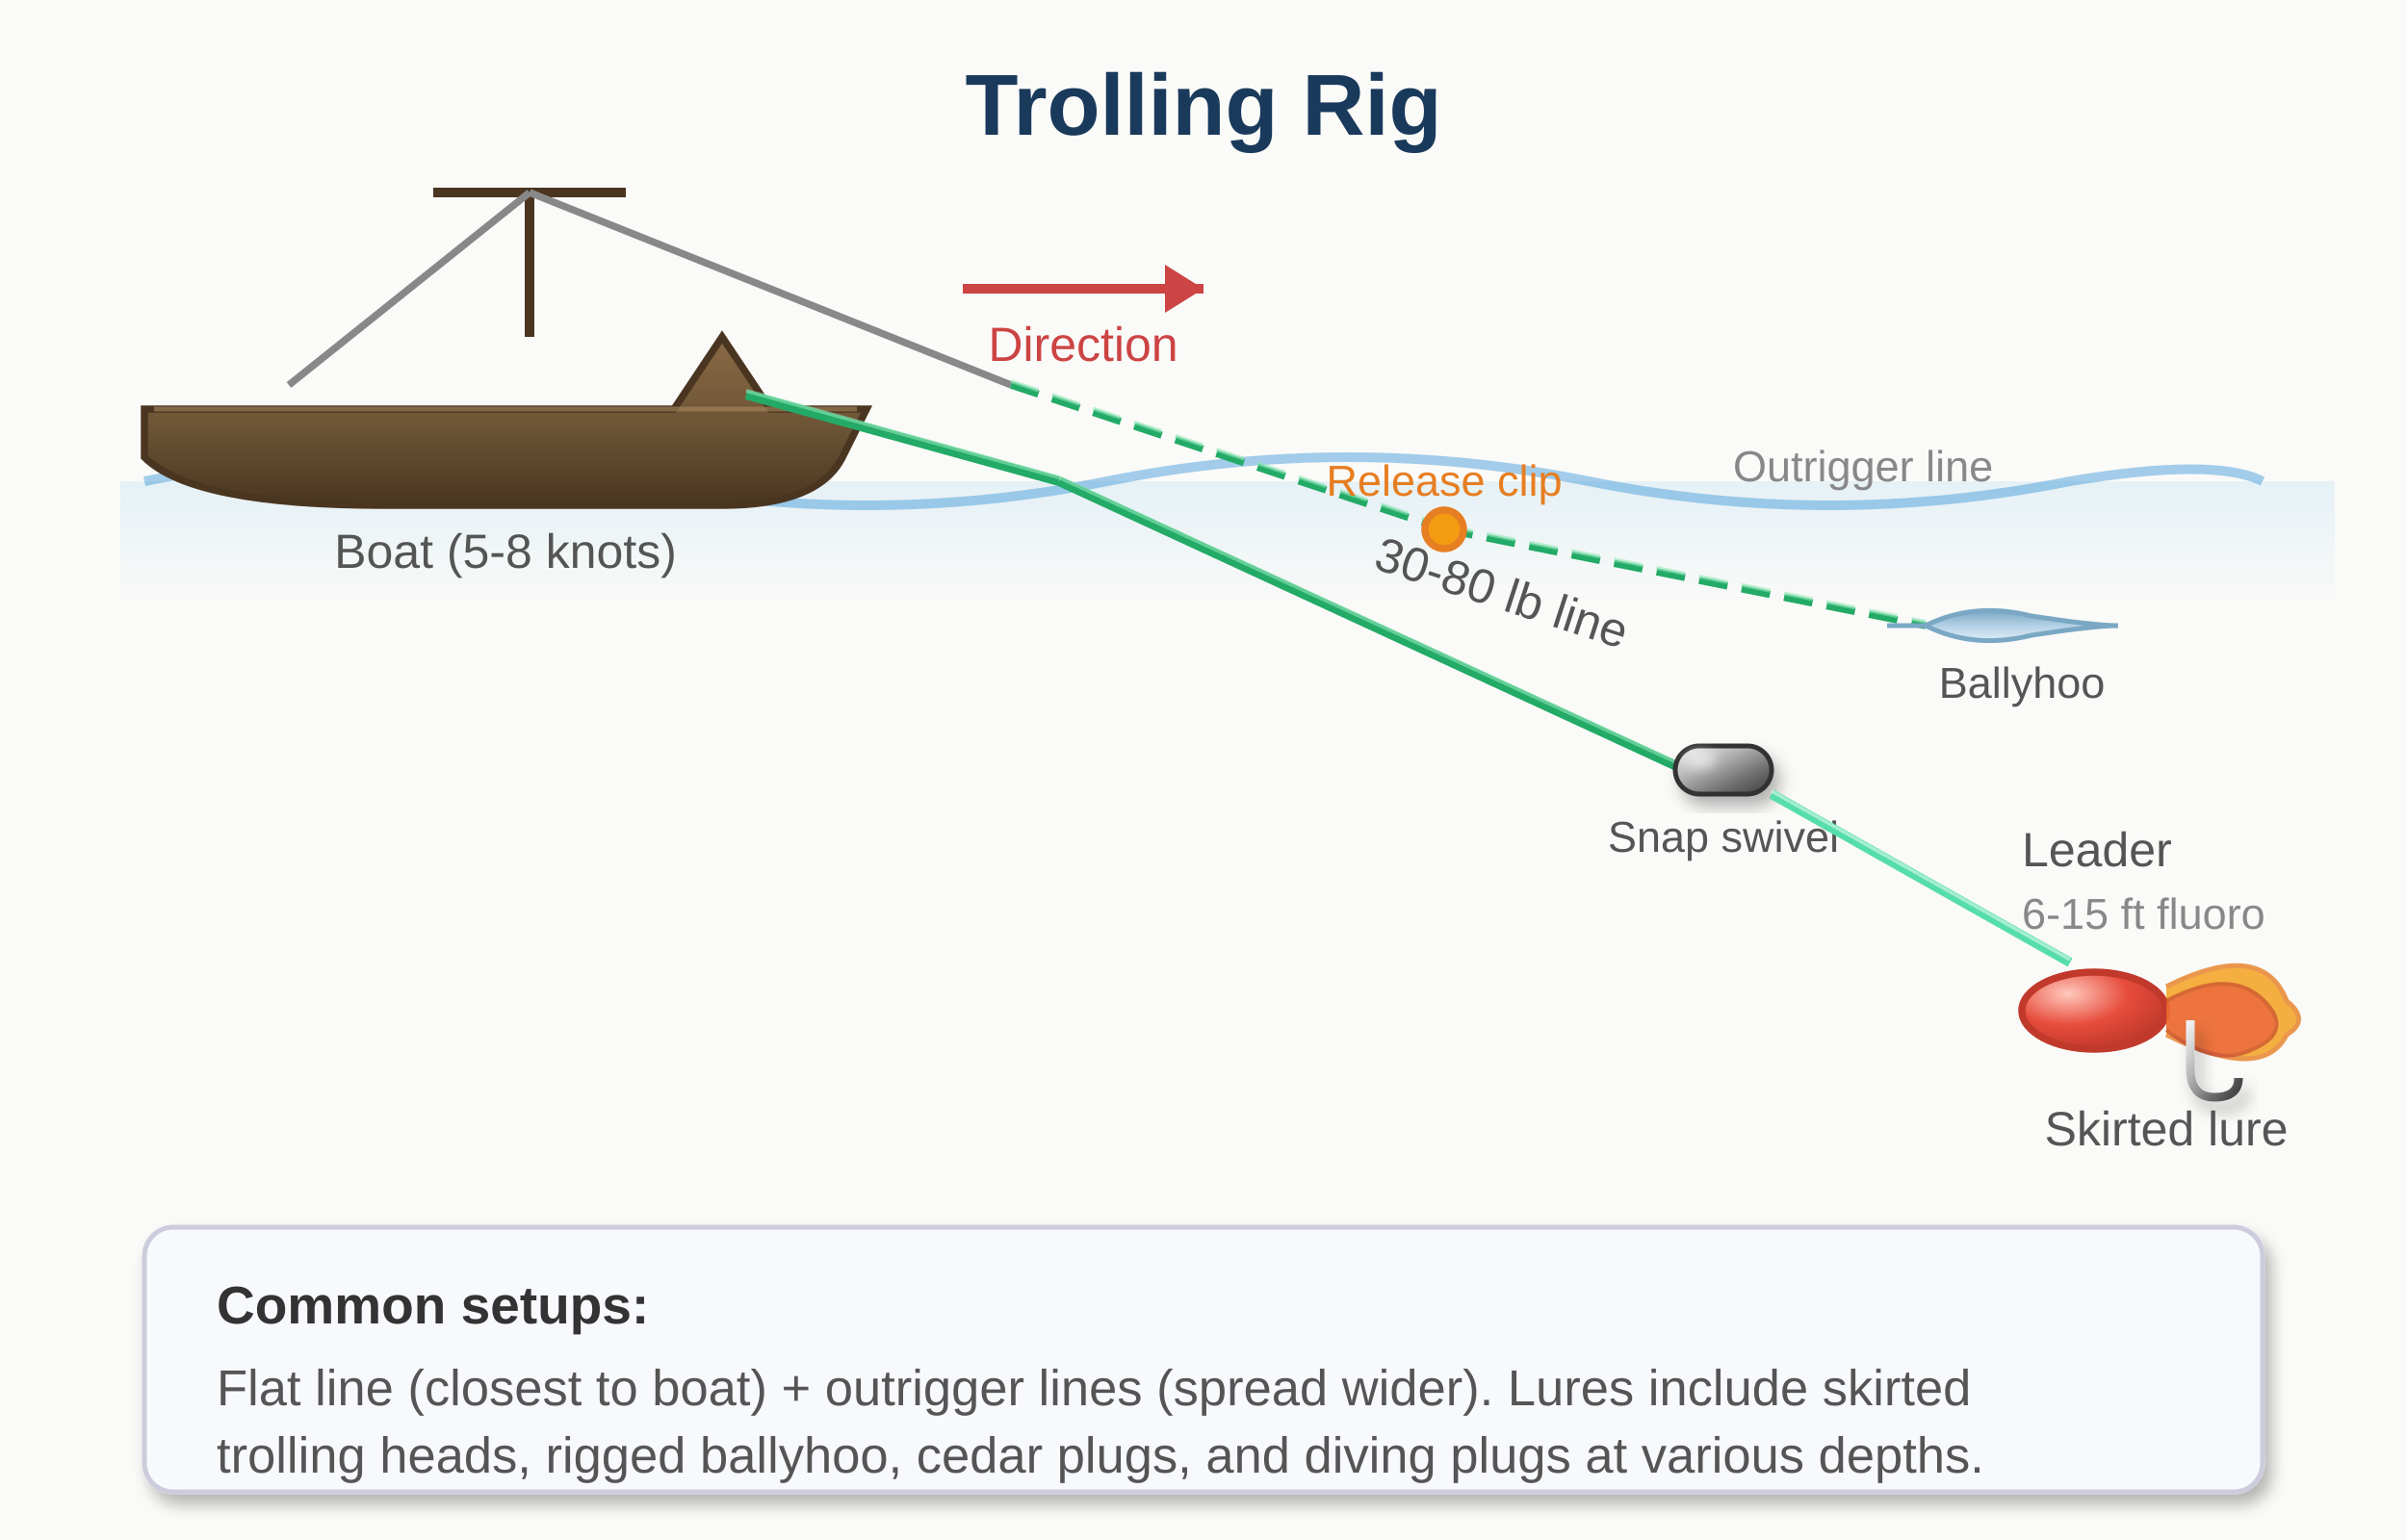
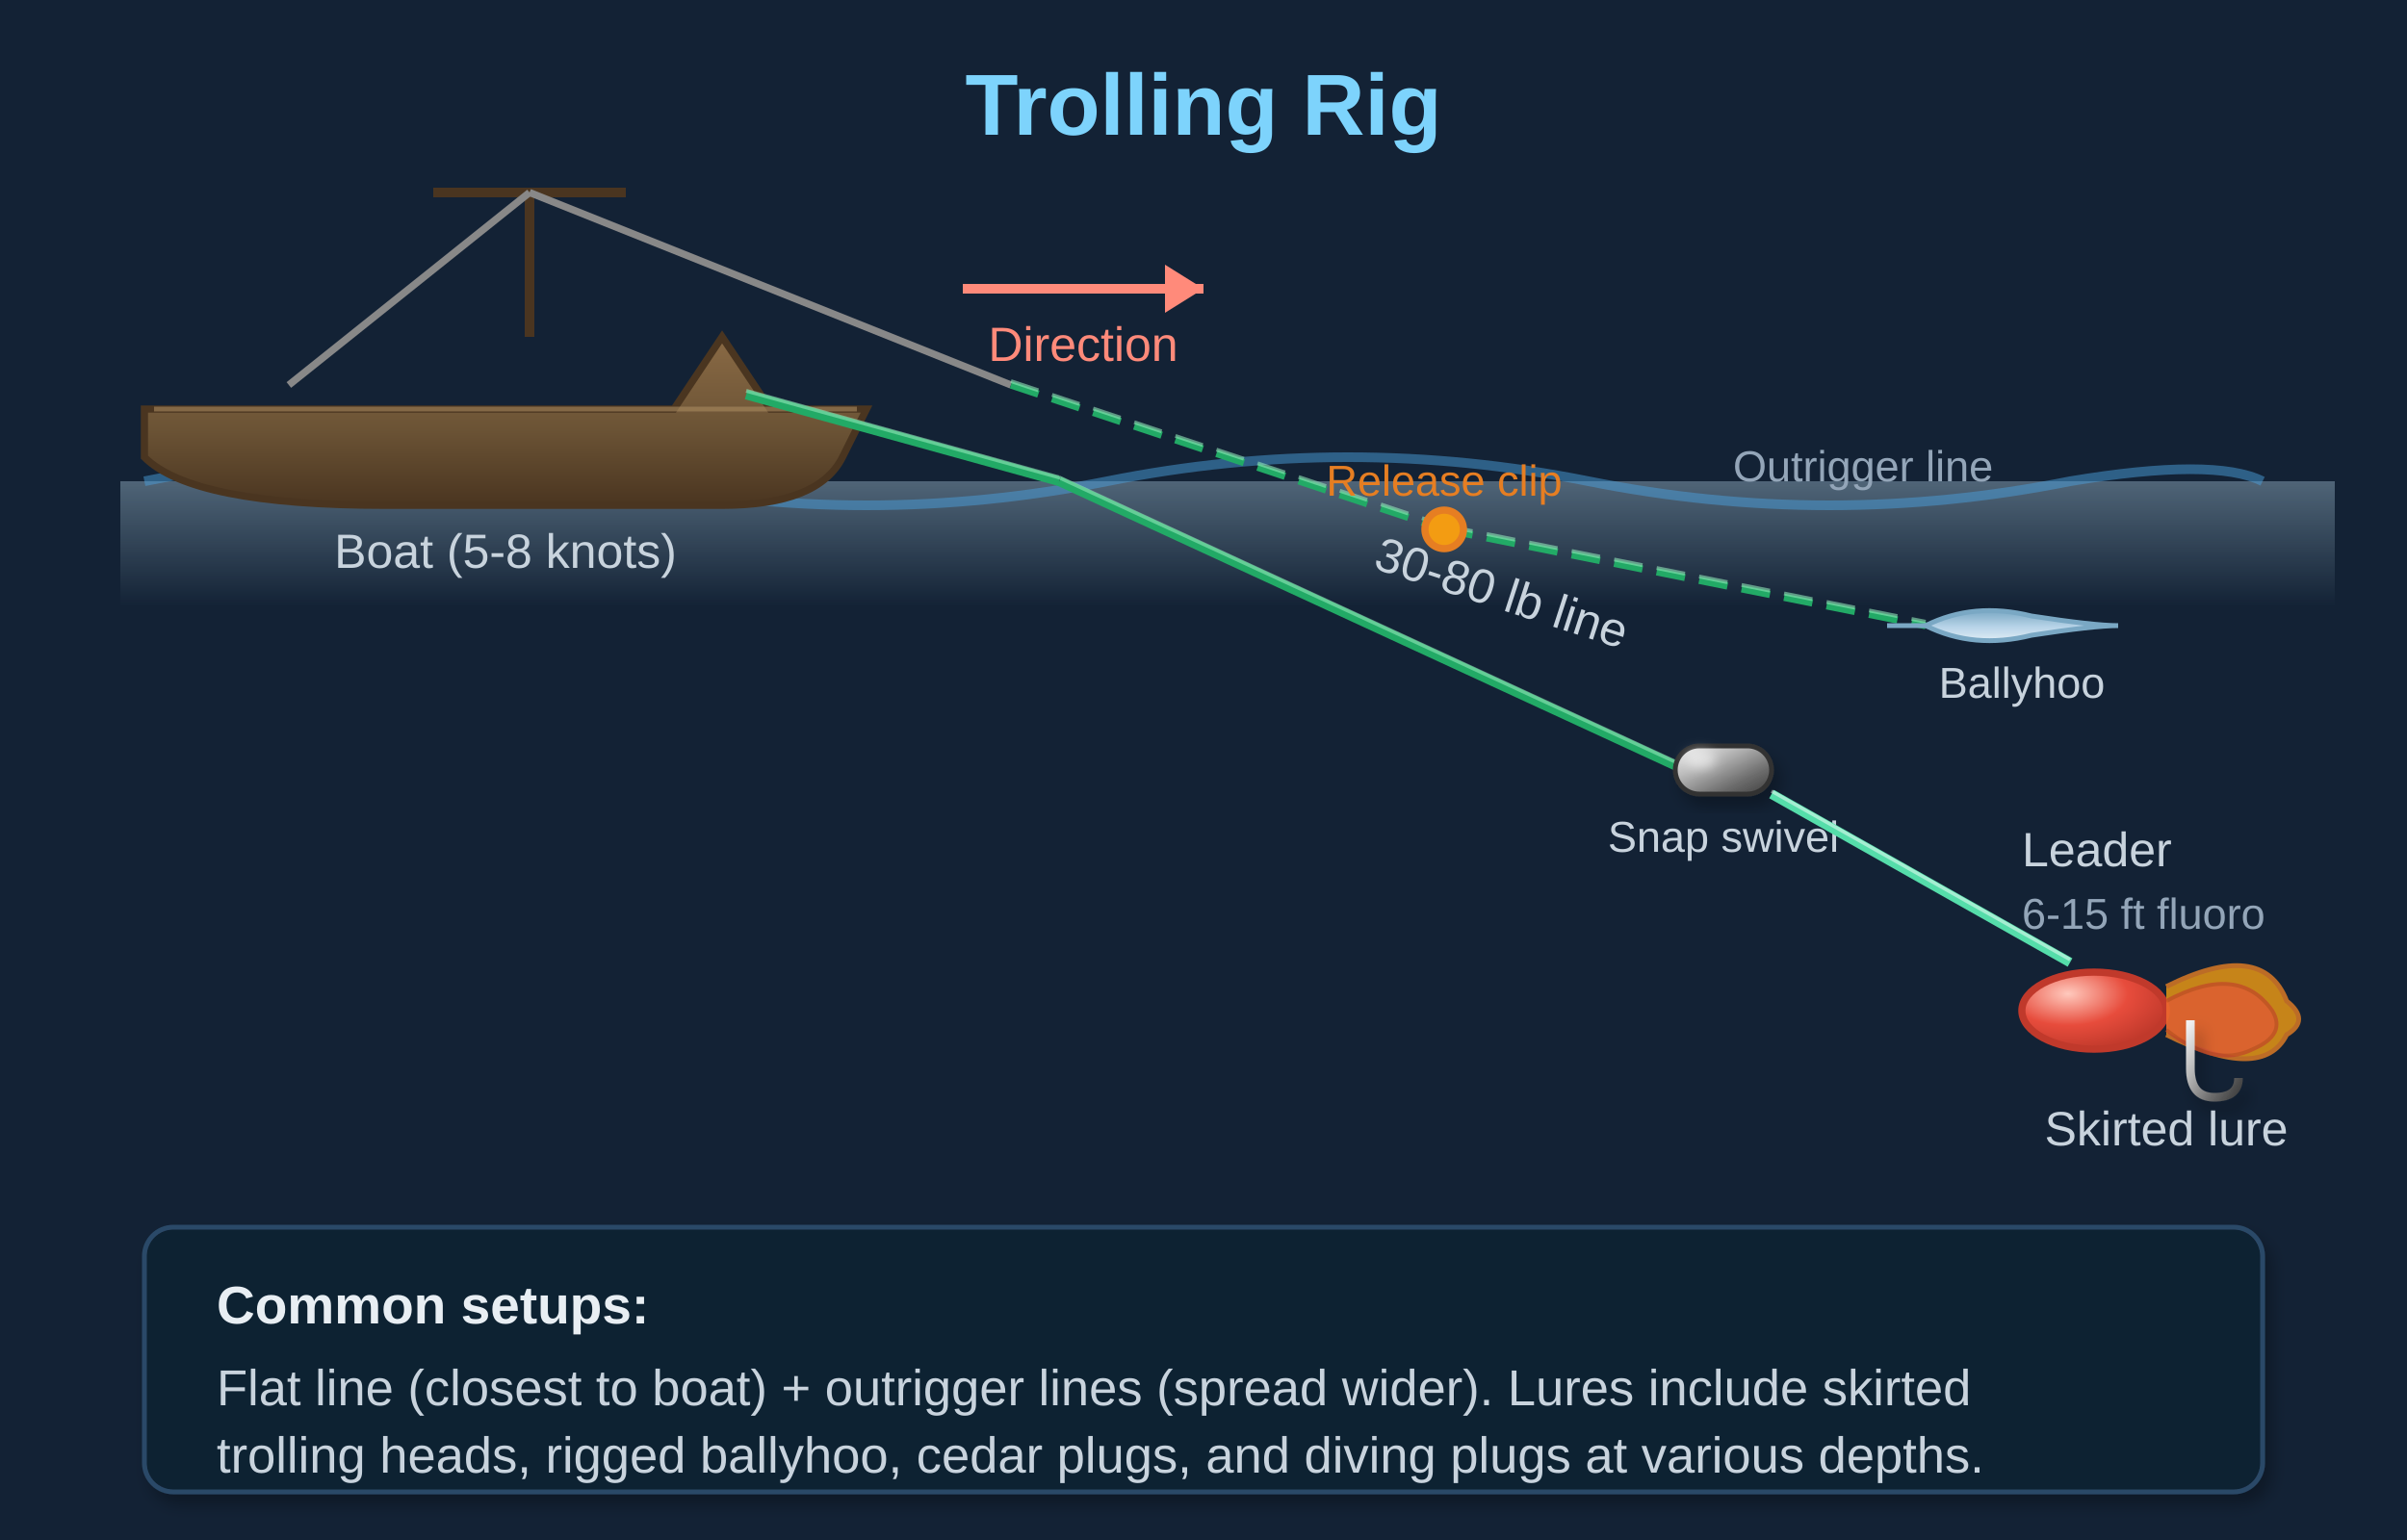
<svg xmlns="http://www.w3.org/2000/svg" viewBox="0 0 500 320" font-family="Arial, sans-serif">
-   <rect x="0" y="0" width="500" height="320" fill="#FAFAF8" />
+   <rect x="0" y="0" width="500" height="320" fill="#132235" />
  <defs>
    <linearGradient id="waterTint" x1="0" y1="0" x2="0" y2="1">
      <stop offset="0%" stop-color="#bfe0f2" stop-opacity="0.35" />
      <stop offset="100%" stop-color="#bfe0f2" stop-opacity="0" />
    </linearGradient>
  </defs>
  <defs>
    <linearGradient id="hullGrad" x1="0%" y1="0%" x2="0%" y2="100%">
      <stop offset="0%" stop-color="#8a6a45" />
      <stop offset="55%" stop-color="#6B5335" />
      <stop offset="100%" stop-color="#4a3520" />
    </linearGradient>
    <linearGradient id="fishGrad_b8d4e8" x1="0%" y1="0%" x2="0%" y2="100%">
      <stop offset="0%" stop-color="#7aa8c4" />
      <stop offset="55%" stop-color="#b8d4e8" />
      <stop offset="100%" stop-color="#dfecf5" />
    </linearGradient>
    <radialGradient id="beadGrad_e74c3c" cx="32%" cy="28%" r="75%">
      <stop offset="0%" stop-color="#ffc9bd" />
      <stop offset="55%" stop-color="#e74c3c" />
      <stop offset="100%" stop-color="#c0392b" />
    </radialGradient>
  </defs>
  <defs>
    <radialGradient id="baitGrad" cx="35%" cy="30%" r="75%">
      <stop offset="0%" stop-color="#ffe4c4" />
      <stop offset="45%" stop-color="#e8b48a" />
      <stop offset="100%" stop-color="#b5794a" />
    </radialGradient>
    <filter id="glossBlur" x="-60%" y="-60%" width="220%" height="220%">
      <feGaussianBlur stdDeviation="1.1" />
    </filter>
  </defs>
  <defs>
    <linearGradient id="steelGrad" x1="0%" y1="0%" x2="100%" y2="100%">
      <stop offset="0%" stop-color="#f2f2f2" />
      <stop offset="35%" stop-color="#b8b8b8" />
      <stop offset="70%" stop-color="#6e6e6e" />
      <stop offset="100%" stop-color="#3d3d3d" />
    </linearGradient>
    <linearGradient id="steelGradDark" x1="0%" y1="0%" x2="100%" y2="100%">
      <stop offset="0%" stop-color="#9a9a9a" />
      <stop offset="45%" stop-color="#5c5c5c" />
      <stop offset="100%" stop-color="#242424" />
    </linearGradient>
    <radialGradient id="leadGrad" cx="32%" cy="30%" r="75%">
      <stop offset="0%" stop-color="#e2e2e2" />
      <stop offset="35%" stop-color="#9a9a9a" />
      <stop offset="75%" stop-color="#5c5c5c" />
      <stop offset="100%" stop-color="#333333" />
    </radialGradient>
    <filter id="softShadow" x="-40%" y="-40%" width="180%" height="180%">
      <feDropShadow dx="1.4" dy="2.2" stdDeviation="1.6" flood-color="#000000" flood-opacity="0.28" />
    </filter>
  </defs>
-   <text x="250" y="28" text-anchor="middle" font-size="18" font-weight="bold" fill="#1a3a5c">Trolling Rig</text>
+   <text x="250" y="28" text-anchor="middle" font-size="18" font-weight="bold" fill="#7DD3FC">Trolling Rig</text>
  <rect x="25" y="100" width="460" height="26" fill="url(#waterTint)" />
  <path d="M30 100 Q80 90 130 100 Q180 110 230 100 Q280 90 330 100 Q380 110 430 100 Q460 95 470 100" fill="none" stroke="#4a9eda" stroke-width="2" opacity="0.5" />
  <g transform="translate(30, 50)">
    <path d="M0 45 Q10 55 50 55 L120 55 Q140 55 145 45 L150 35 L130 35 L120 20 L110 35 L0 35 Z" fill="url(#hullGrad)" stroke="#4a3520" stroke-width="1.5" />
    <path d="M2 35 L148 35" fill="none" stroke="#a88a5f" stroke-width="1" opacity="0.6" />
    <line x1="80" y1="20" x2="80" y2="-10" stroke="#4a3520" stroke-width="2" />
    <line x1="60" y1="-10" x2="100" y2="-10" stroke="#4a3520" stroke-width="2" />
    <line x1="80" y1="-10" x2="180" y2="30" stroke="#888" stroke-width="1.5" />
    <line x1="80" y1="-10" x2="30" y2="30" stroke="#888" stroke-width="1.5" />
-     <text x="75" y="68" text-anchor="middle" font-size="10" fill="#555">Boat (5-8 knots)</text>
+     <text x="75" y="68" text-anchor="middle" font-size="10" fill="#c8d3dd">Boat (5-8 knots)</text>
  </g>
  <g transform="translate(200, 60)">
-     <line x1="0" y1="0" x2="50" y2="0" stroke="#c44" stroke-width="2" />
-     <polygon points="50,0 42,-5 42,5" fill="#c44" />
-     <text x="25" y="15" text-anchor="middle" font-size="10" fill="#c44">Direction</text>
+     <line x1="0" y1="0" x2="50" y2="0" stroke="#ff8a7a" stroke-width="2" />
+     <polygon points="50,0 42,-5 42,5" fill="#ff8a7a" />
+     <text x="25" y="15" text-anchor="middle" font-size="10" fill="#ff8a7a">Direction</text>
  </g>
  <g>
    <line x1="155" y1="82" x2="220" y2="100" stroke="#2a6" stroke-width="2" />
    <line x1="155" y1="81.2" x2="220" y2="99.2" stroke="#8fe6b8" stroke-width="0.80" opacity="0.6" />
    <line x1="220" y1="100" x2="350" y2="160" stroke="#2a6" stroke-width="2" />
    <line x1="220" y1="99.2" x2="350" y2="159.2" stroke="#8fe6b8" stroke-width="0.80" opacity="0.6" />
-     <text x="285" y="118" font-size="10" fill="#555" transform="rotate(18, 285, 118)">30-80 lb line</text>
+     <text x="285" y="118" font-size="10" fill="#c8d3dd" transform="rotate(18, 285, 118)">30-80 lb line</text>
  </g>
  <g transform="translate(348, 155)">
    <rect x="0" y="0" width="20" height="10" rx="5" fill="url(#steelGrad)" stroke="#333333" stroke-width="1" filter="url(#softShadow)" />
    <ellipse cx="5.2" cy="2.8" rx="3.2" ry="2.0" fill="#ffffff" opacity="0.5" filter="url(#glossBlur)" />
-     <text x="10" y="22" text-anchor="middle" font-size="9" fill="#555">Snap swivel</text>
+     <text x="10" y="22" text-anchor="middle" font-size="9" fill="#c8d3dd">Snap swivel</text>
  </g>
  <line x1="368" y1="165" x2="430" y2="200" stroke="#5da" stroke-width="2" />
  <line x1="368" y1="164.4" x2="430" y2="199.4" stroke="#e8fbf3" stroke-width="0.70" opacity="0.55" />
-   <text x="420" y="180" font-size="10" fill="#555">Leader</text>
-   <text x="420" y="193" font-size="9" fill="#888">6-15 ft fluoro</text>
+   <text x="420" y="180" font-size="10" fill="#c8d3dd">Leader</text>
+   <text x="420" y="193" font-size="9" fill="#93a5b8">6-15 ft fluoro</text>
  <g transform="translate(420, 200)">
    <ellipse cx="15" cy="10" rx="15" ry="8" fill="url(#beadGrad_e74c3c)" stroke="#c0392b" stroke-width="1.5" />
    <path d="M30 5 Q50 -5 55 8 Q60 12 55 15 Q50 25 30 15" fill="#f39c12" stroke="#e67e22" stroke-width="1" opacity="0.8" />
    <path d="M30 8 Q45 0 52 10 Q55 15 48 18 Q40 22 30 14" fill="#e74c3c" stroke="#c0392b" stroke-width="0.8" opacity="0.6" />
    <g transform="translate(35, 12)">
      <path d="M0 0 L0 10 Q0 16 5 16 Q10 16 10 12" fill="none" stroke="url(#steelGrad)" stroke-width="1.8" filter="url(#softShadow)" />
    </g>
-     <text x="30" y="38" text-anchor="middle" font-size="10" fill="#555">Skirted lure</text>
+     <text x="30" y="38" text-anchor="middle" font-size="10" fill="#c8d3dd">Skirted lure</text>
  </g>
  <g>
    <line x1="210" y1="80" x2="300" y2="110" stroke="#2a6" stroke-width="1.5" stroke-dasharray="6,3" />
    <line x1="210" y1="79.2" x2="300" y2="109.2" stroke="#8fe6b8" stroke-width="0.80" stroke-dasharray="6,3" opacity="0.6" />
    <line x1="300" y1="110" x2="400" y2="130" stroke="#2a6" stroke-width="1.5" stroke-dasharray="6,3" />
    <line x1="300" y1="109.2" x2="400" y2="129.2" stroke="#8fe6b8" stroke-width="0.80" stroke-dasharray="6,3" opacity="0.6" />
    <circle cx="300" cy="110" r="4" fill="#f39c12" stroke="#e67e22" stroke-width="1.5" />
    <text x="300" y="103" text-anchor="middle" font-size="9" fill="#e67e22">Release clip</text>
    <g transform="translate(400, 125)">
      <path d="M0 5 Q10 0 22 3 Q35 5 40 5 Q35 5 22 7 Q10 10 0 5" fill="url(#fishGrad_b8d4e8)" stroke="#7aa8c4" stroke-width="1" />
      <line x1="0" y1="5" x2="-8" y2="5" stroke="#7aa8c4" stroke-width="1" />
-       <text x="20" y="20" text-anchor="middle" font-size="9" fill="#555">Ballyhoo</text>
+       <text x="20" y="20" text-anchor="middle" font-size="9" fill="#c8d3dd">Ballyhoo</text>
    </g>
-     <text x="360" y="100" font-size="9" fill="#888">Outrigger line</text>
+     <text x="360" y="100" font-size="9" fill="#93a5b8">Outrigger line</text>
  </g>
-   <rect x="30" y="255" width="440" height="55" rx="6" fill="#f7f9fc" stroke="#ccd" stroke-width="1" filter="url(#softShadow)" />
-   <text x="45" y="275" font-size="11" fill="#333" font-weight="bold">Common setups:</text>
-   <text x="45" y="292" font-size="10.5" fill="#555">Flat line (closest to boat) + outrigger lines (spread wider). Lures include skirted</text>
-   <text x="45" y="306" font-size="10.5" fill="#555">trolling heads, rigged ballyhoo, cedar plugs, and diving plugs at various depths.</text>
+   <rect x="30" y="255" width="440" height="55" rx="6" fill="#0f2032" stroke="#2c4a68" stroke-width="1" filter="url(#softShadow)" />
+   <text x="45" y="275" font-size="11" fill="#e8eef3" font-weight="bold">Common setups:</text>
+   <text x="45" y="292" font-size="10.5" fill="#c8d3dd">Flat line (closest to boat) + outrigger lines (spread wider). Lures include skirted</text>
+   <text x="45" y="306" font-size="10.5" fill="#c8d3dd">trolling heads, rigged ballyhoo, cedar plugs, and diving plugs at various depths.</text>
</svg>
